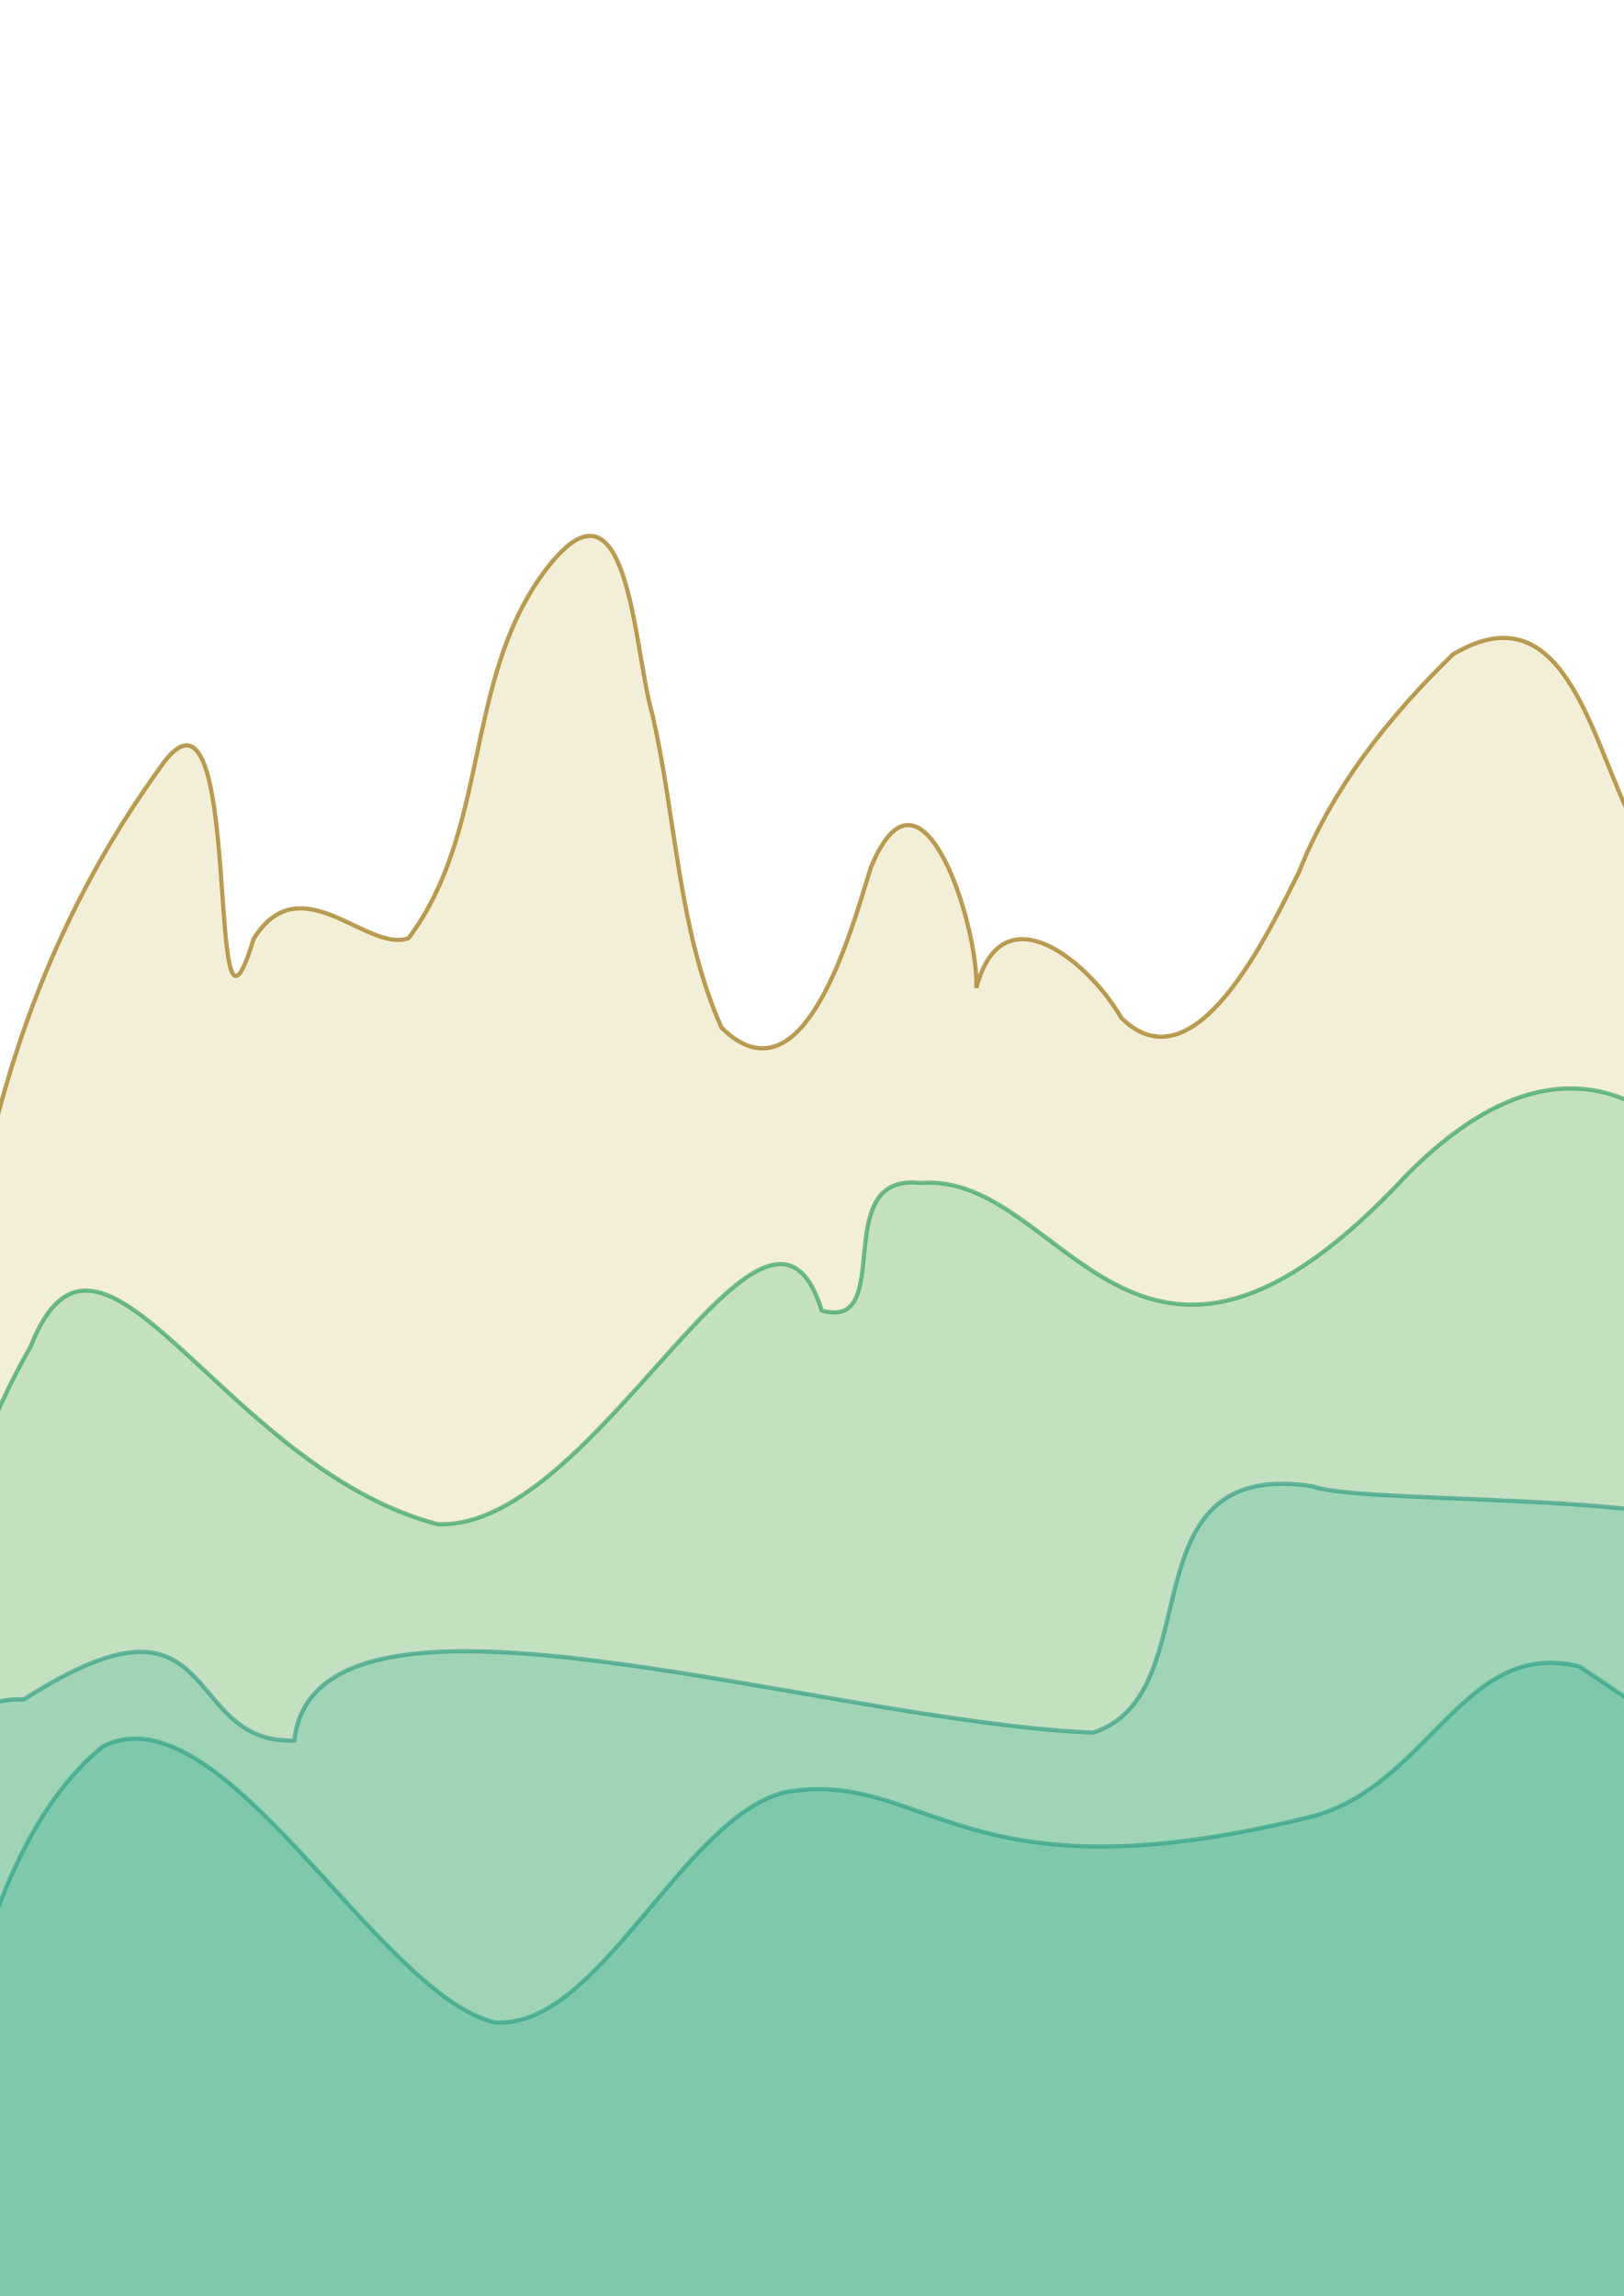
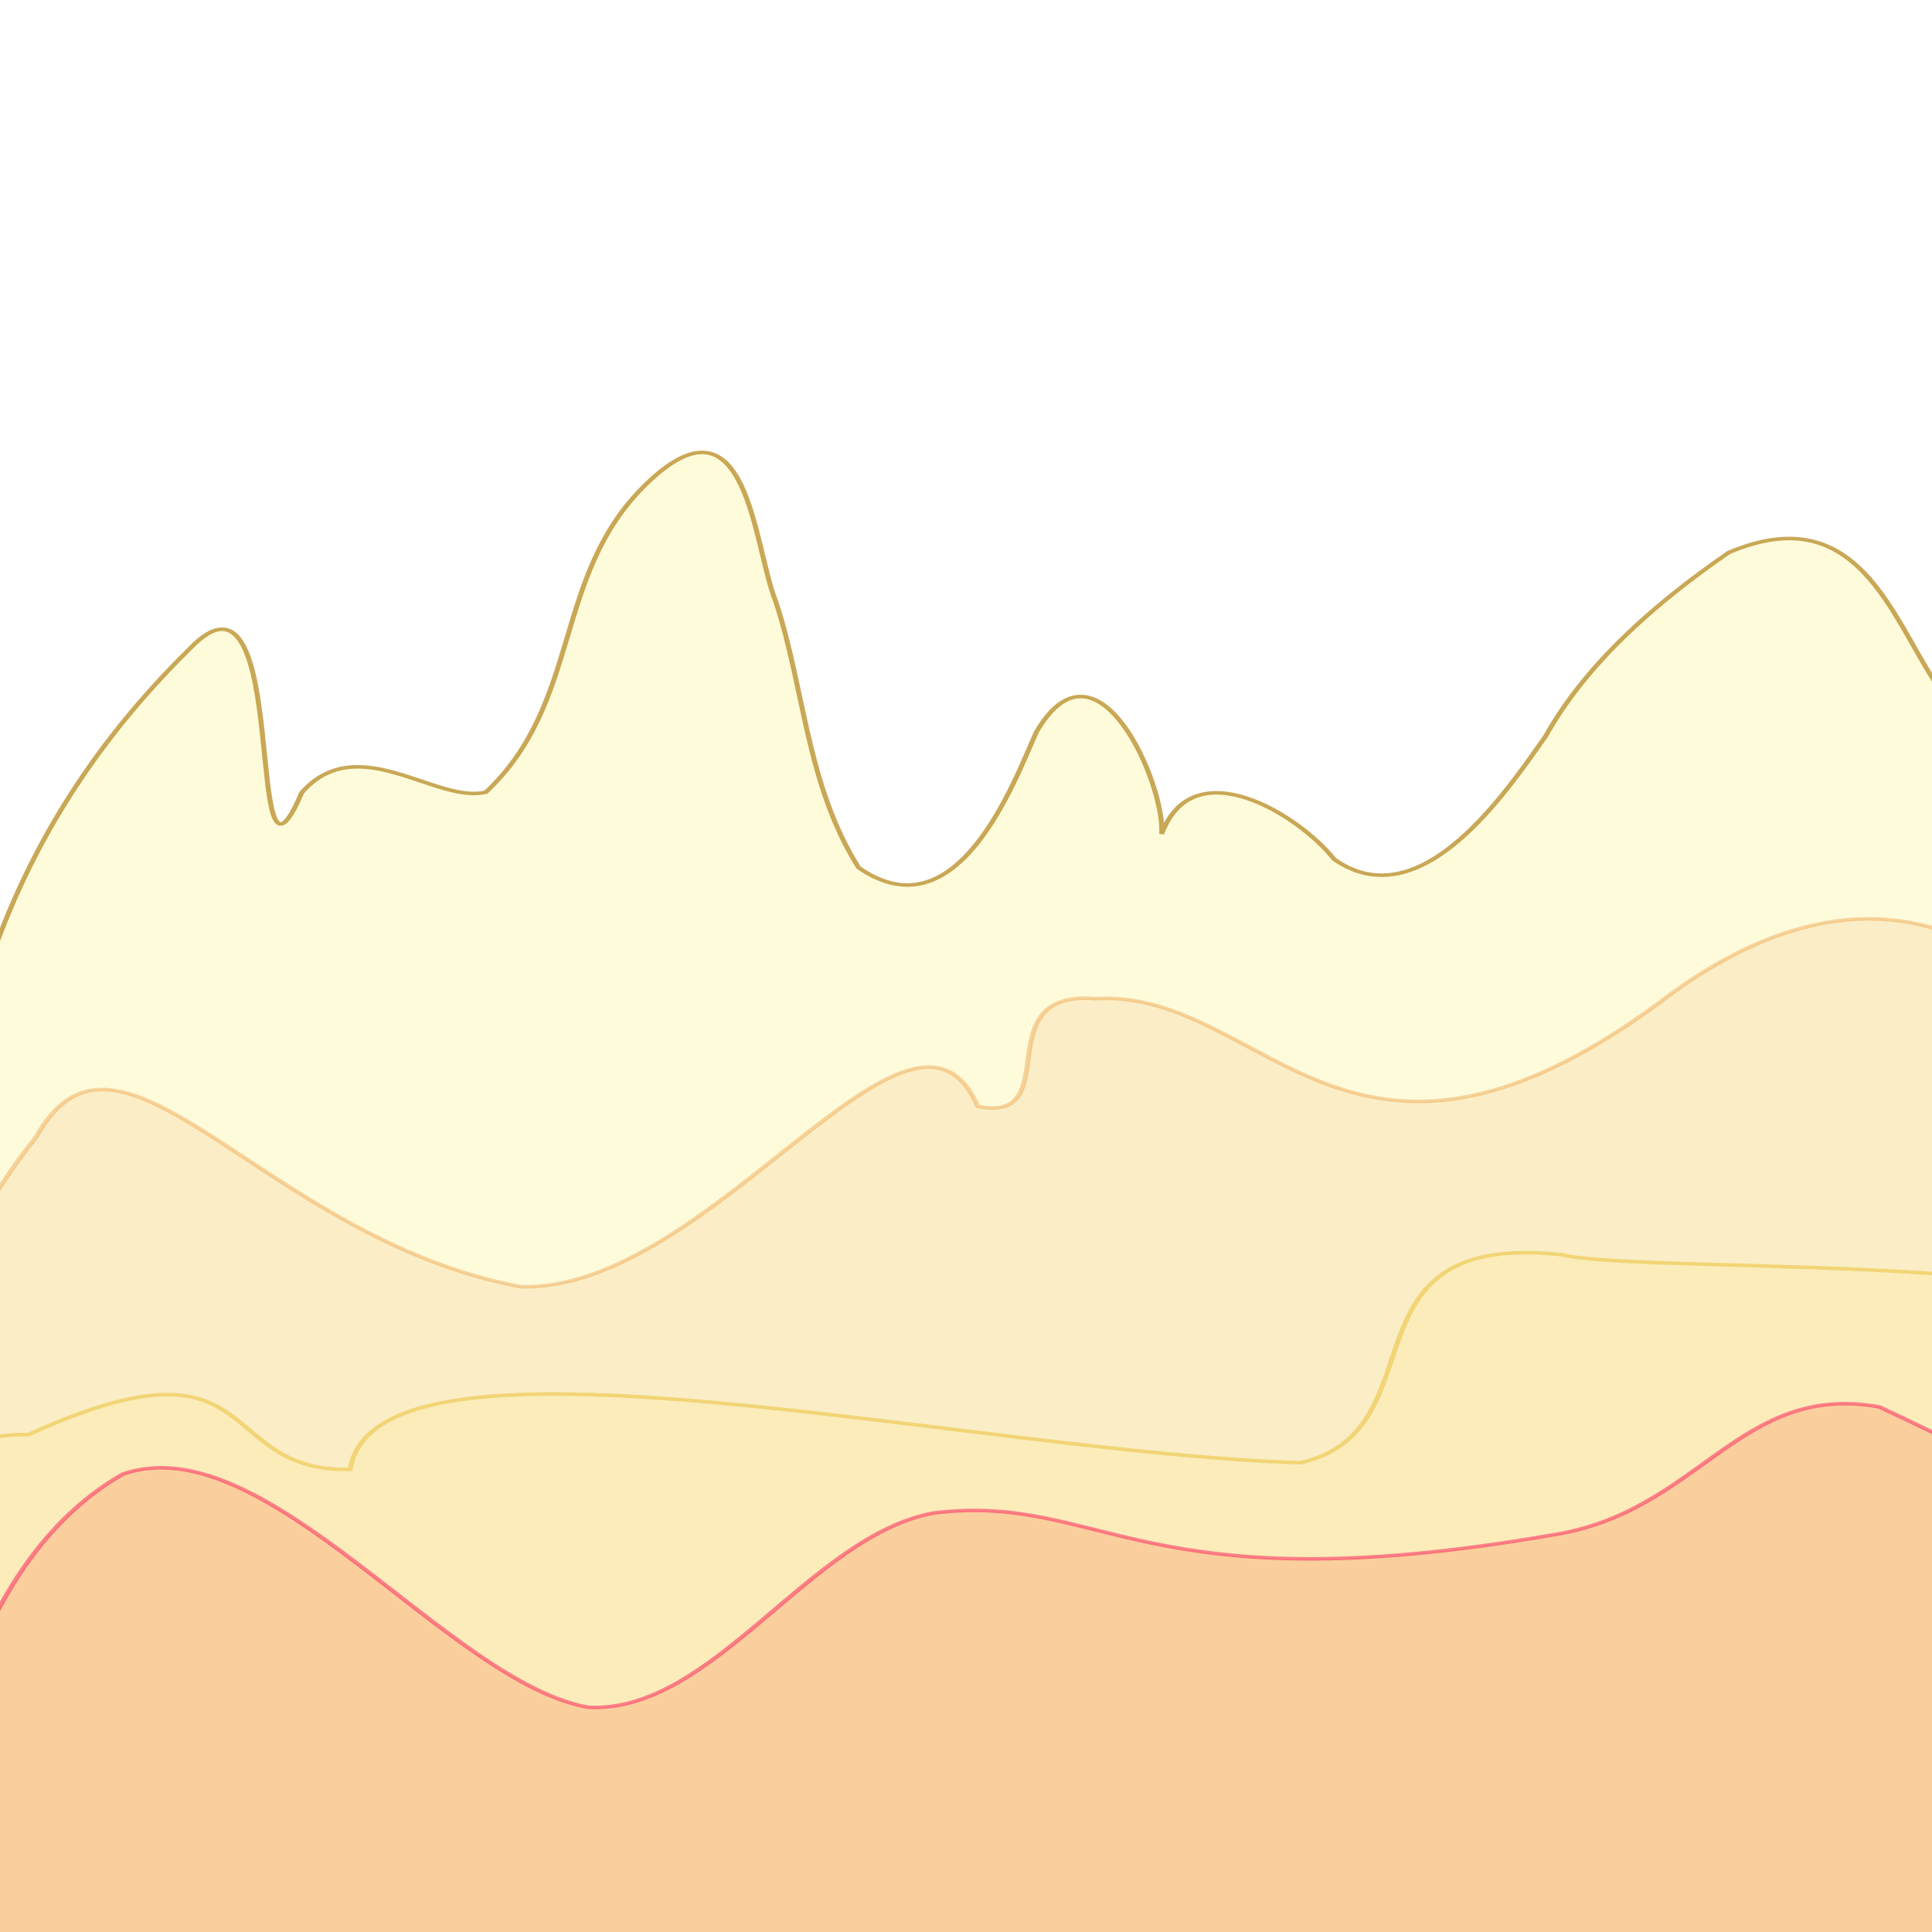
- <svg xmlns="http://www.w3.org/2000/svg" width="210mm" height="297mm" viewBox="0 0 210 297" version="1.1" id="svg1">
+ <svg xmlns="http://www.w3.org/2000/svg" width="100%" height="auto" viewBox="0 0 100 100" version="1.1" id="svg1" preserveAspectRatio="none">
  <defs id="defs1" />
-   <g id="layer1">
-     <path style="fill:#0d9db7;fill-opacity:0.276;fill-rule:evenodd;stroke:#008c98;stroke-width:0.543;stroke-dasharray:none;stroke-opacity:0.617" d="m 223.861,302.657 c -25.008,-66.447 46.414,-43.509 -19.597,-87.085 -15.271,-3.838 -19.551,16.224 -35.607,19.641 -44.649,10.92 -48.756,-6.479 -67.085,-3.399 -13.491,3.354 -24.097,30.81 -37.64,29.785 -15.243,-3.794 -35.129,-43.325 -50.572,-35.731 -18.506,14.827 -23.666,58.142 -19.018,81.637" id="path16" />
-     <path style="fill:#0db7b7;fill-opacity:0.238;fill-rule:evenodd;stroke:#008c98;stroke-width:0.543;stroke-dasharray:none;stroke-opacity:0.596" d="m 229.114,298.616 c 0.862,-2.607 5.287,-60.588 -0.808,-96.576 1.222,-9.761 -51.245,-7.045 -58.537,-9.786 -24.737,-3.751 -12.888,26.819 -28.4,31.873 -35.972,-1.522 -100.554,-23.547 -103.309,1.014 -14.947,0.511 -9.063,-21.953 -34.971,-5.317 -28.258,-1.082 -12.712,84.613 -12.384,85.659" id="path19" />
-     <path style="fill:#0db786;fill-opacity:0.231;fill-rule:evenodd;stroke:#00986a;stroke-width:0.543;stroke-dasharray:none;stroke-opacity:0.611" d="m 231.135,300.637 c -1.989,-15.183 1.121,-99.761 0.11,-133.133 -9.043,-19.781 -25.176,-39.781 -49.206,-15.632 -35.357,38.136 -44.3,-0.423 -62.995,1.151 -12.054,-1.391 -3.009,19.214 -12.758,16.503 -7.199,-23.266 -28.973,28.525 -49.688,27.63 -27.993,-7.322 -43.583,-46.019 -52.643,-22.978 -21.247,37.198 -12.561,80.86 -11.469,121.075 0.252,2.749 0.592,5.49 1.049,8.212" id="path20" />
-     <path style="fill:#b7960d;fill-opacity:0.167;fill-rule:evenodd;stroke:#986a00;stroke-width:0.543;stroke-dasharray:none;stroke-opacity:0.66" d="m 226.69,305.082 c -5.602,-51.862 4.412,-103.777 0.755,-155.881 5.428,-15.54 -6.588,-28.917 -14.899,-40.648 -6.219,-8.988 -8.889,-33.371 -24.655,-23.889 -8.297,8.072 -15.574,17.241 -19.909,28.173 -4.023,7.963 -13.461,28.258 -22.969,18.811 -3.888,-6.877 -15.322,-16.821 -18.746,-3.86 0.404,-7.496 -6.999,-31.872 -13.649,-15.546 -2.438,7.739 -8.584,31.236 -19.298,20.686 C 87.658,120.206 87.472,105.743 84.343,92.256 81.861,83.696 81.36,58.706 70.09,74.373 60.05,88.296 63.229,107.602 52.822,121.367 47.424,123.263 38.882,111.706 32.791,121.455 26.23,143.276 32.001,82.567 20.621,99.41 -22.772,159.459 -0.318,236.61 -6.257,304.781 l -0.612,2.321" id="path21" />
+   <g id="layer1" transform="scale(0.4762, 0.3378)">
+     <path style="fill:rgba(248,3,3,0.6);fill-opacity:0.276;fill-rule:evenodd;stroke:#ff0087;stroke-width:0.543;stroke-dasharray:none;stroke-opacity:0.617" d="m 223.861,302.657 c -25.008,-66.447 46.414,-43.509 -19.597,-87.085 -15.271,-3.838 -19.551,16.224 -35.607,19.641 -44.649,10.92 -48.756,-6.479 -67.085,-3.399 -13.491,3.354 -24.097,30.81 -37.64,29.785 -15.243,-3.794 -35.129,-43.325 -50.572,-35.731 -18.506,14.827 -23.666,58.142 -19.018,81.637" id="path16" />
+     <path style="fill:rgba(250,235,100,0.4);fill-opacity:0.238;fill-rule:evenodd;stroke:#eac856;stroke-width:0.543;stroke-dasharray:none;stroke-opacity:0.596" d="m 229.114,298.616 c 0.862,-2.607 5.287,-60.588 -0.808,-96.576 1.222,-9.761 -51.245,-7.045 -58.537,-9.786 -24.737,-3.751 -12.888,26.819 -28.4,31.873 -35.972,-1.522 -100.554,-23.547 -103.309,1.014 -14.947,0.511 -9.063,-21.953 -34.971,-5.317 -28.258,-1.082 -12.712,84.613 -12.384,85.659" id="path19" />
+     <path style="fill:rgba(231,121,31,0.48);fill-opacity:0.231;fill-rule:evenodd;stroke:rgba(229,125,39,0.57);stroke-width:0.543;stroke-dasharray:none;stroke-opacity:0.611" d="m 231.135,300.637 c -1.989,-15.183 1.121,-99.761 0.11,-133.133 -9.043,-19.781 -25.176,-39.781 -49.206,-15.632 -35.357,38.136 -44.3,-0.423 -62.995,1.151 -12.054,-1.391 -3.009,19.214 -12.758,16.503 -7.199,-23.266 -28.973,28.525 -49.688,27.63 -27.993,-7.322 -43.583,-46.019 -52.643,-22.978 -21.247,37.198 -12.561,80.86 -11.469,121.075 0.252,2.749 0.592,5.49 1.049,8.212" id="path20" />
+     <path style="fill:rgba(252,231,1,0.85);fill-opacity:0.167;fill-rule:evenodd;stroke:#ad7b09;stroke-width:0.543;stroke-dasharray:none;stroke-opacity:0.66" d="m 226.69,305.082 c -5.602,-51.862 4.412,-103.777 0.755,-155.881 5.428,-15.54 -6.588,-28.917 -14.899,-40.648 -6.219,-8.988 -8.889,-33.371 -24.655,-23.889 -8.297,8.072 -15.574,17.241 -19.909,28.173 -4.023,7.963 -13.461,28.258 -22.969,18.811 -3.888,-6.877 -15.322,-16.821 -18.746,-3.86 0.404,-7.496 -6.999,-31.872 -13.649,-15.546 -2.438,7.739 -8.584,31.236 -19.298,20.686 C 87.658,120.206 87.472,105.743 84.343,92.256 81.861,83.696 81.36,58.706 70.09,74.373 60.05,88.296 63.229,107.602 52.822,121.367 47.424,123.263 38.882,111.706 32.791,121.455 26.23,143.276 32.001,82.567 20.621,99.41 -22.772,159.459 -0.318,236.61 -6.257,304.781 l -0.612,2.321" id="path21" />
  </g>
</svg>
